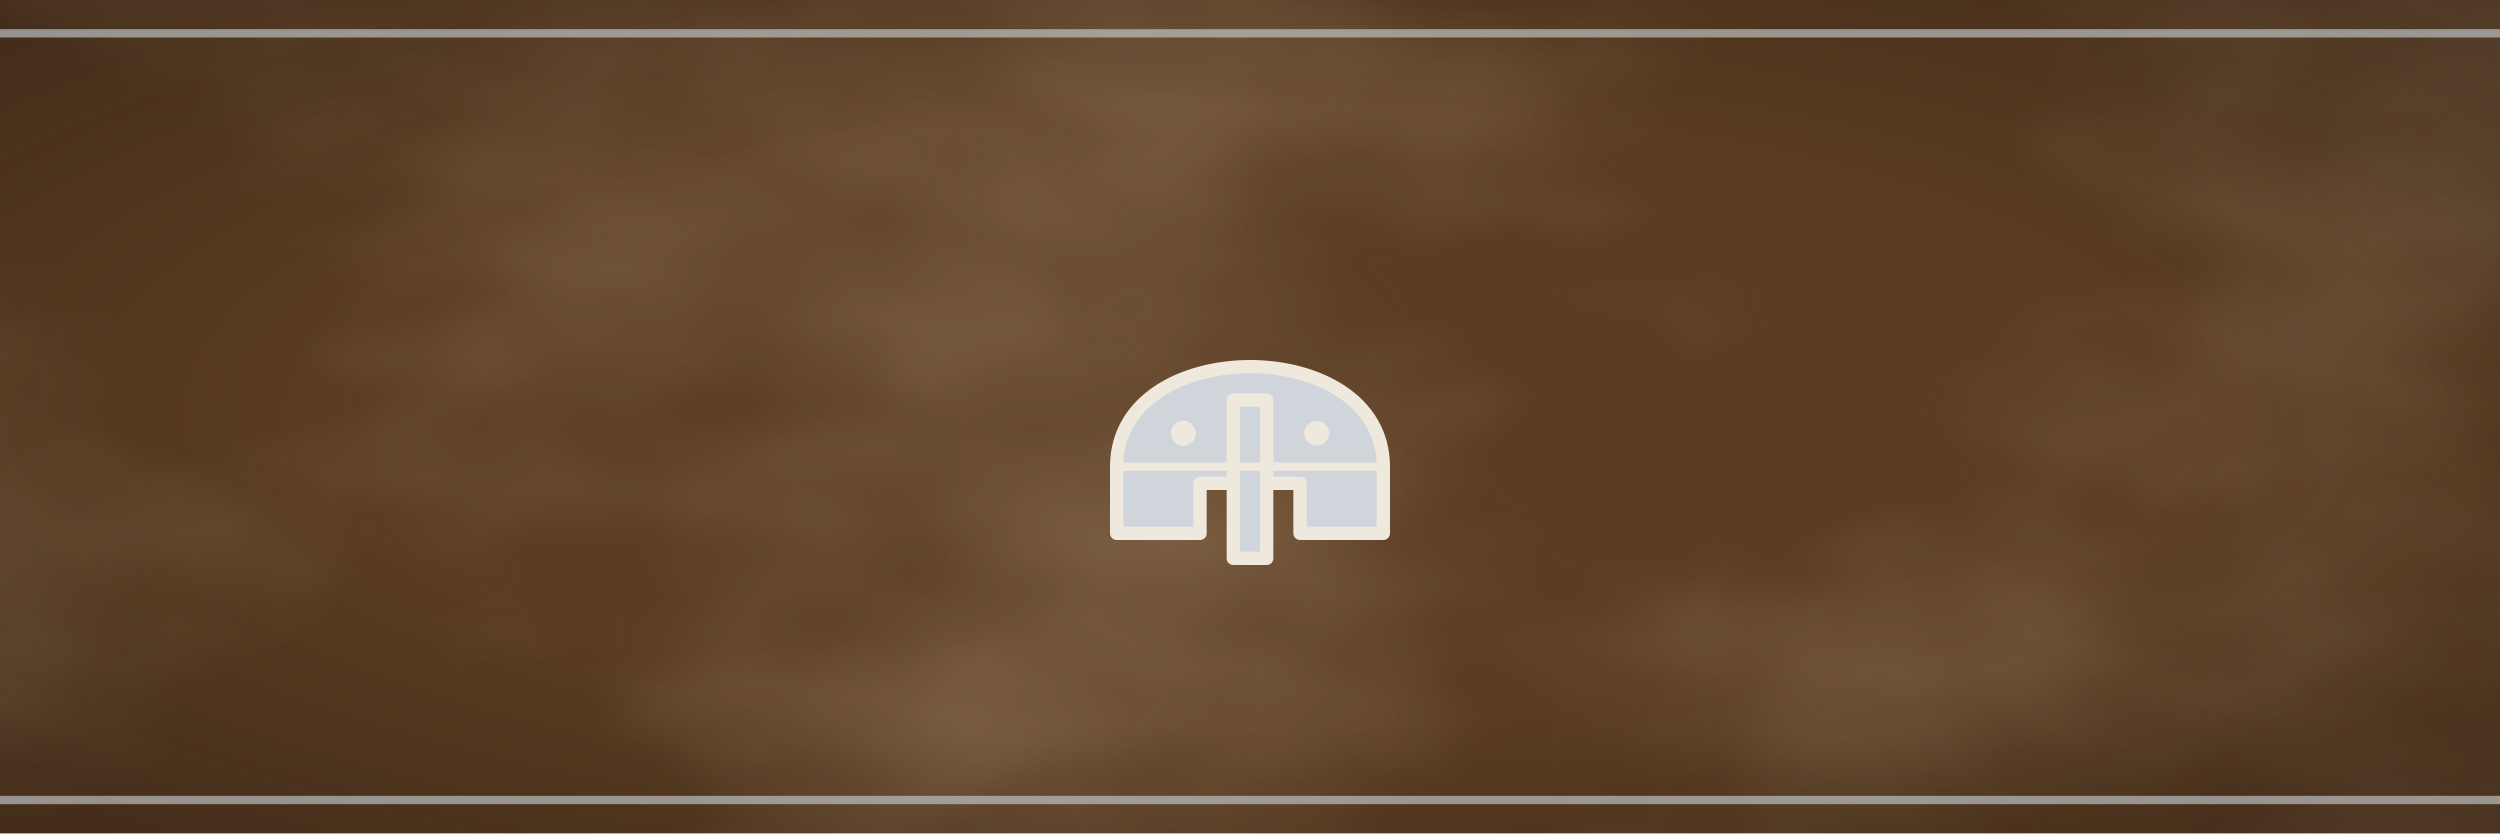
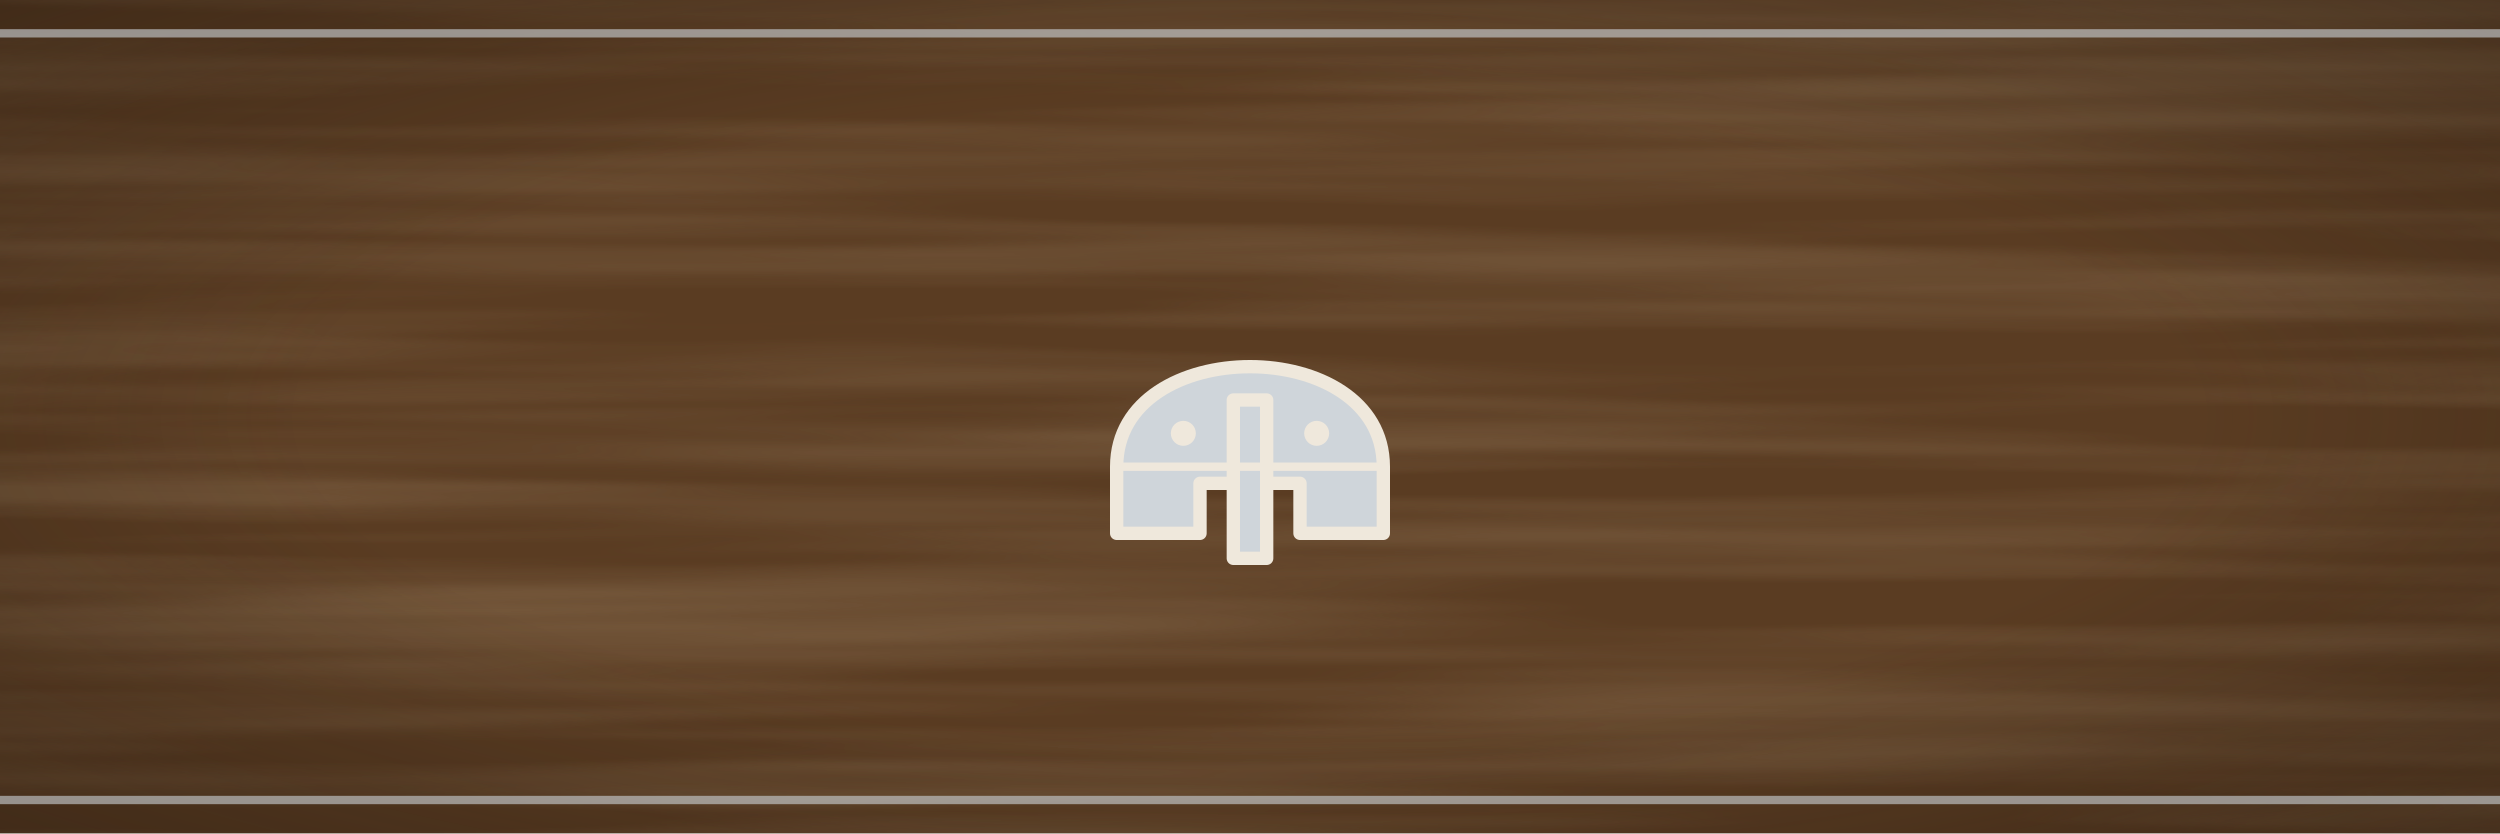
<svg xmlns="http://www.w3.org/2000/svg" viewBox="0 0 600 200" preserveAspectRatio="xMidYMid slice">
  <defs>
    <filter id="m" x="0" y="0" width="100%" height="100%">
-       <feTurbulence type="fractalNoise" baseFrequency=".006 .011" numOctaves="4" seed="122" />
-       <feColorMatrix values="0 0 0 0 .55  0 0 0 0 .40  0 0 0 0 .26  0 0 0 1.25 -.5" />
+       <feTurbulence type="fractalNoise" baseFrequency=".003 .09" numOctaves="3" seed="122" />
+       <feColorMatrix values="0 0 0 0 .30  0 0 0 0 .19  0 0 0 0 .10  0 0 0 1.6 -.55" />
    </filter>
    <radialGradient id="v" cx=".5" cy=".5" r=".75">
      <stop offset=".5" stop-color="#1c120a" stop-opacity="0" />
      <stop offset="1" stop-color="#1c120a" stop-opacity=".45" />
    </radialGradient>
  </defs>
  <rect width="600" height="200" fill="#5a3c22" />
  <rect width="600" height="200" filter="url(#m)" opacity=".55" />
  <rect width="600" height="200" fill="url(#v)" />
  <path d="M0 8H600M0 192H600" stroke="#cfd5da" stroke-width="2" opacity=".6" />
  <g transform="translate(250 50)">
    <path d="M18 62C18 30 82 30 82 62V78H62V66H38V78H18Z" fill="#cfd5da" stroke="#efe8dc" stroke-width="3.2" stroke-linejoin="round" stroke-linecap="round" />
    <path d="M46 46H54V84H46Z" fill="#cfd5da" stroke="#efe8dc" stroke-width="3.2" stroke-linejoin="round" stroke-linecap="round" />
    <path d="M18 62H82" fill="none" stroke="#efe8dc" stroke-width="2" stroke-linejoin="round" stroke-linecap="round" />
    <circle cx="34" cy="54" r="3" fill="#efe8dc" />
    <circle cx="66" cy="54" r="3" fill="#efe8dc" />
  </g>
</svg>
